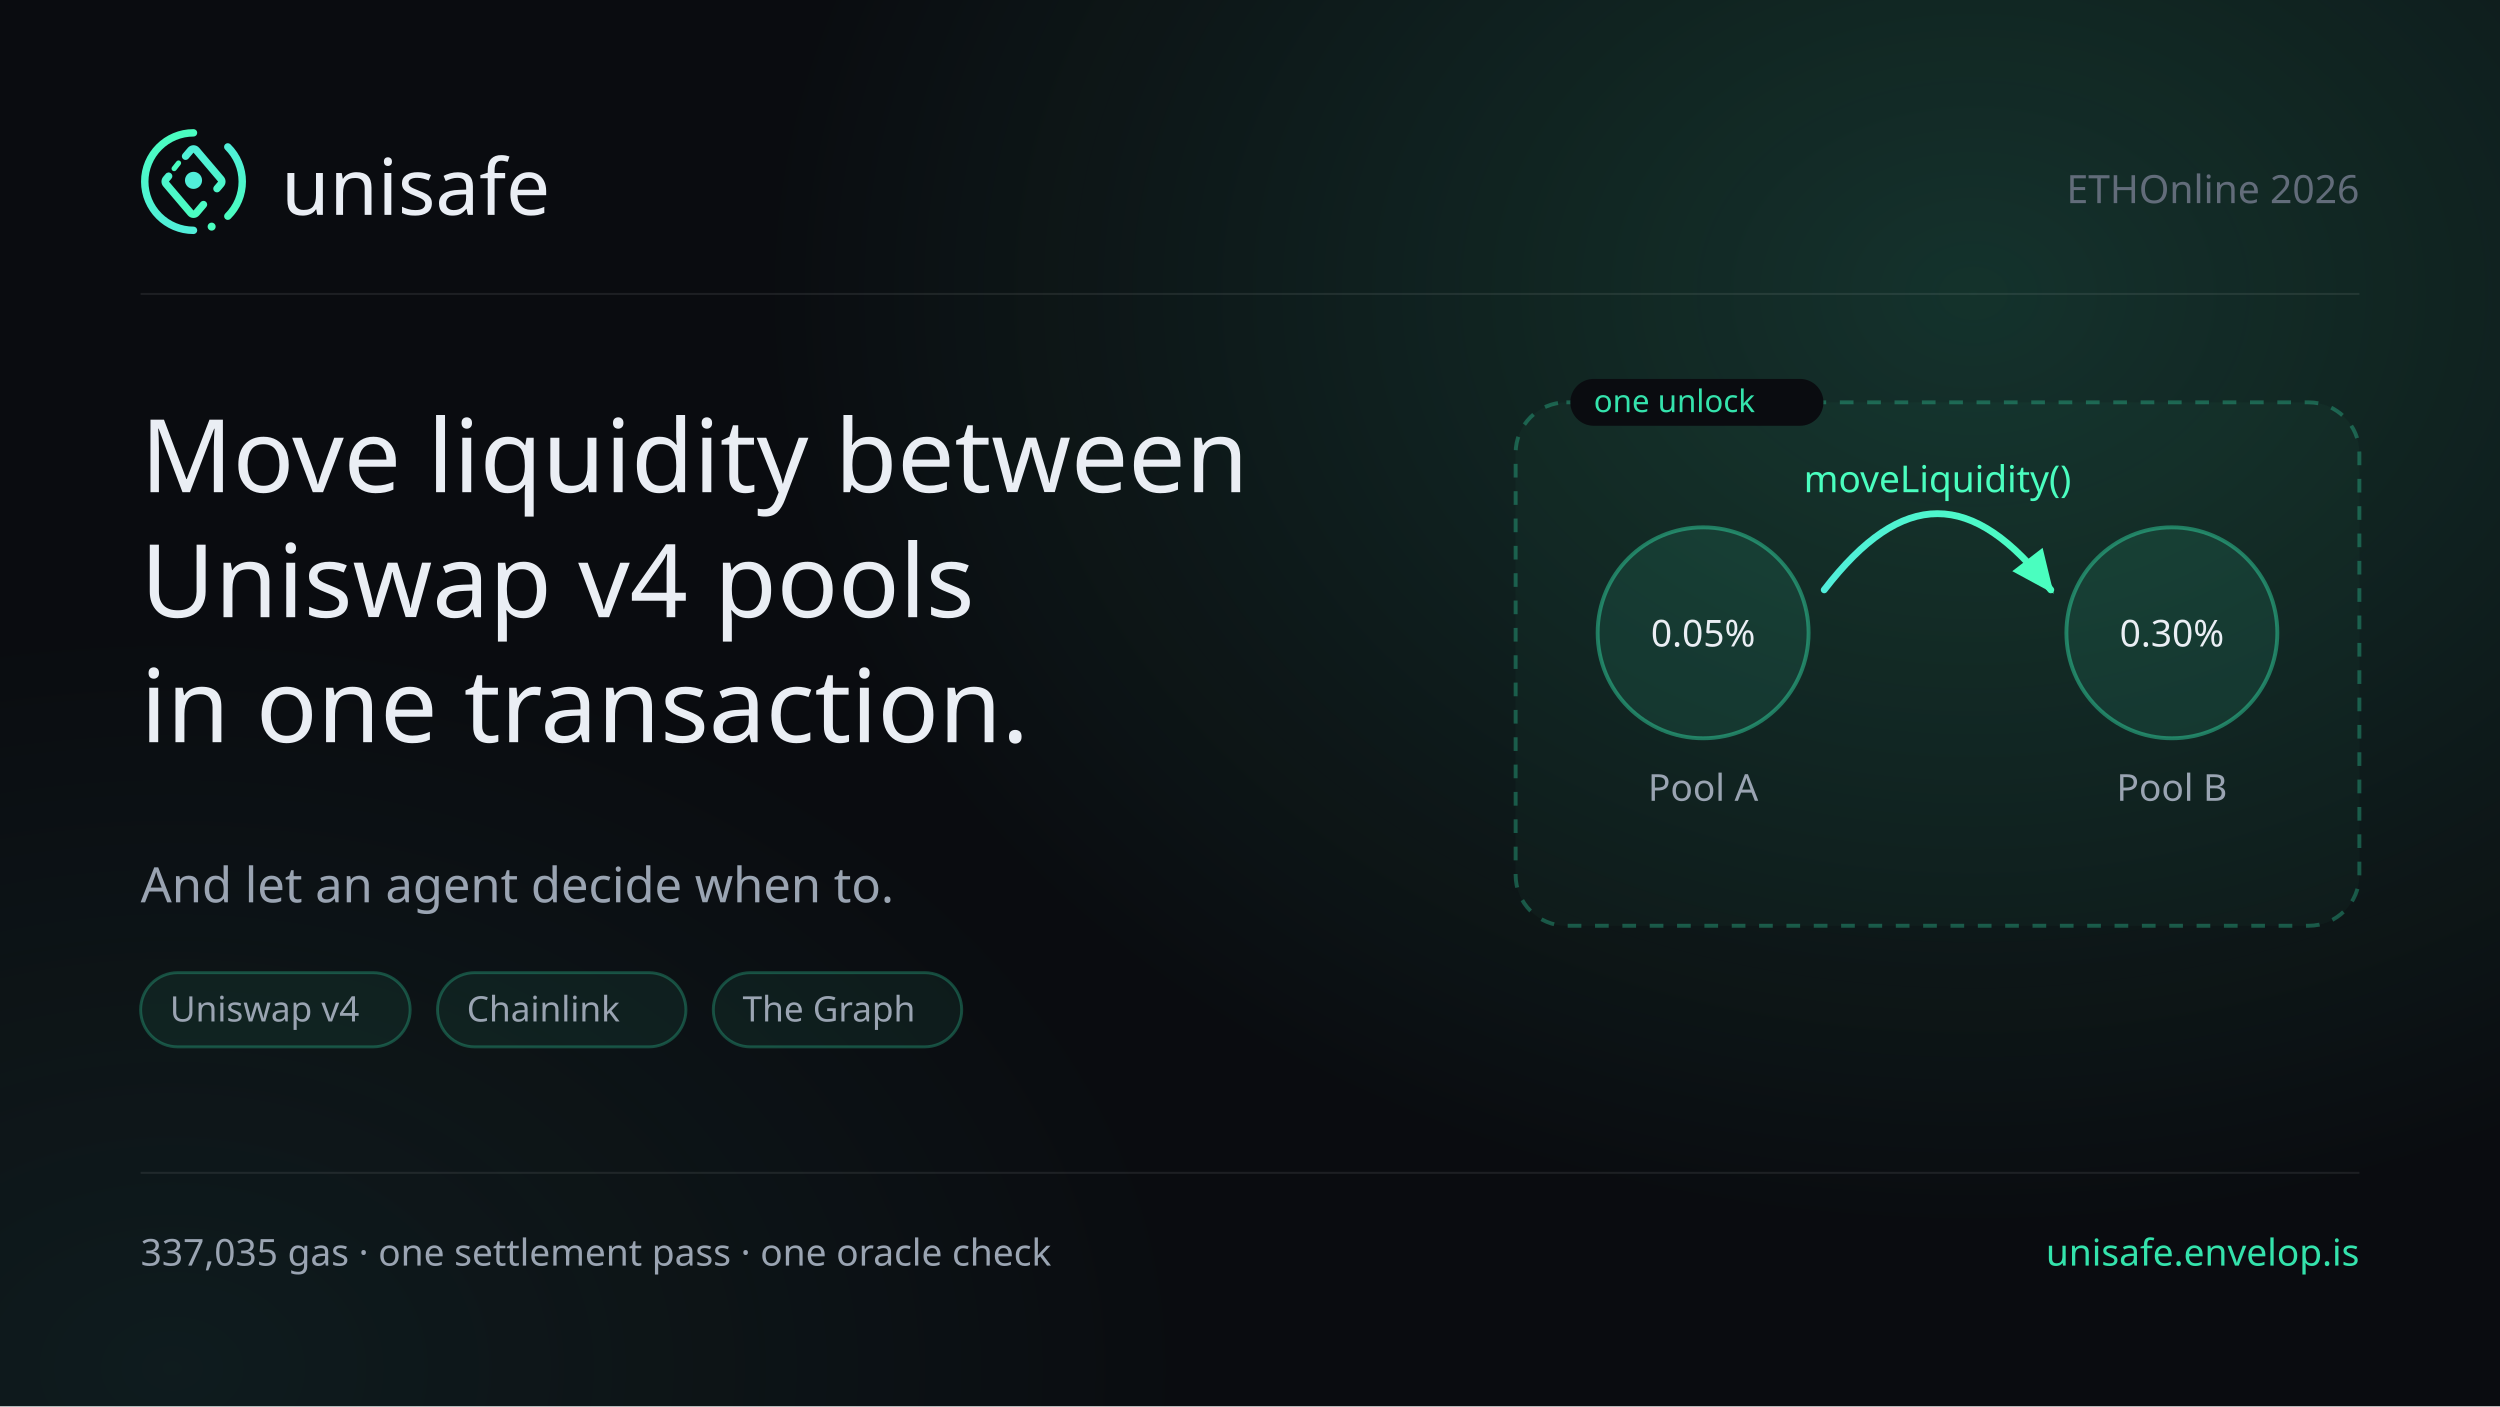
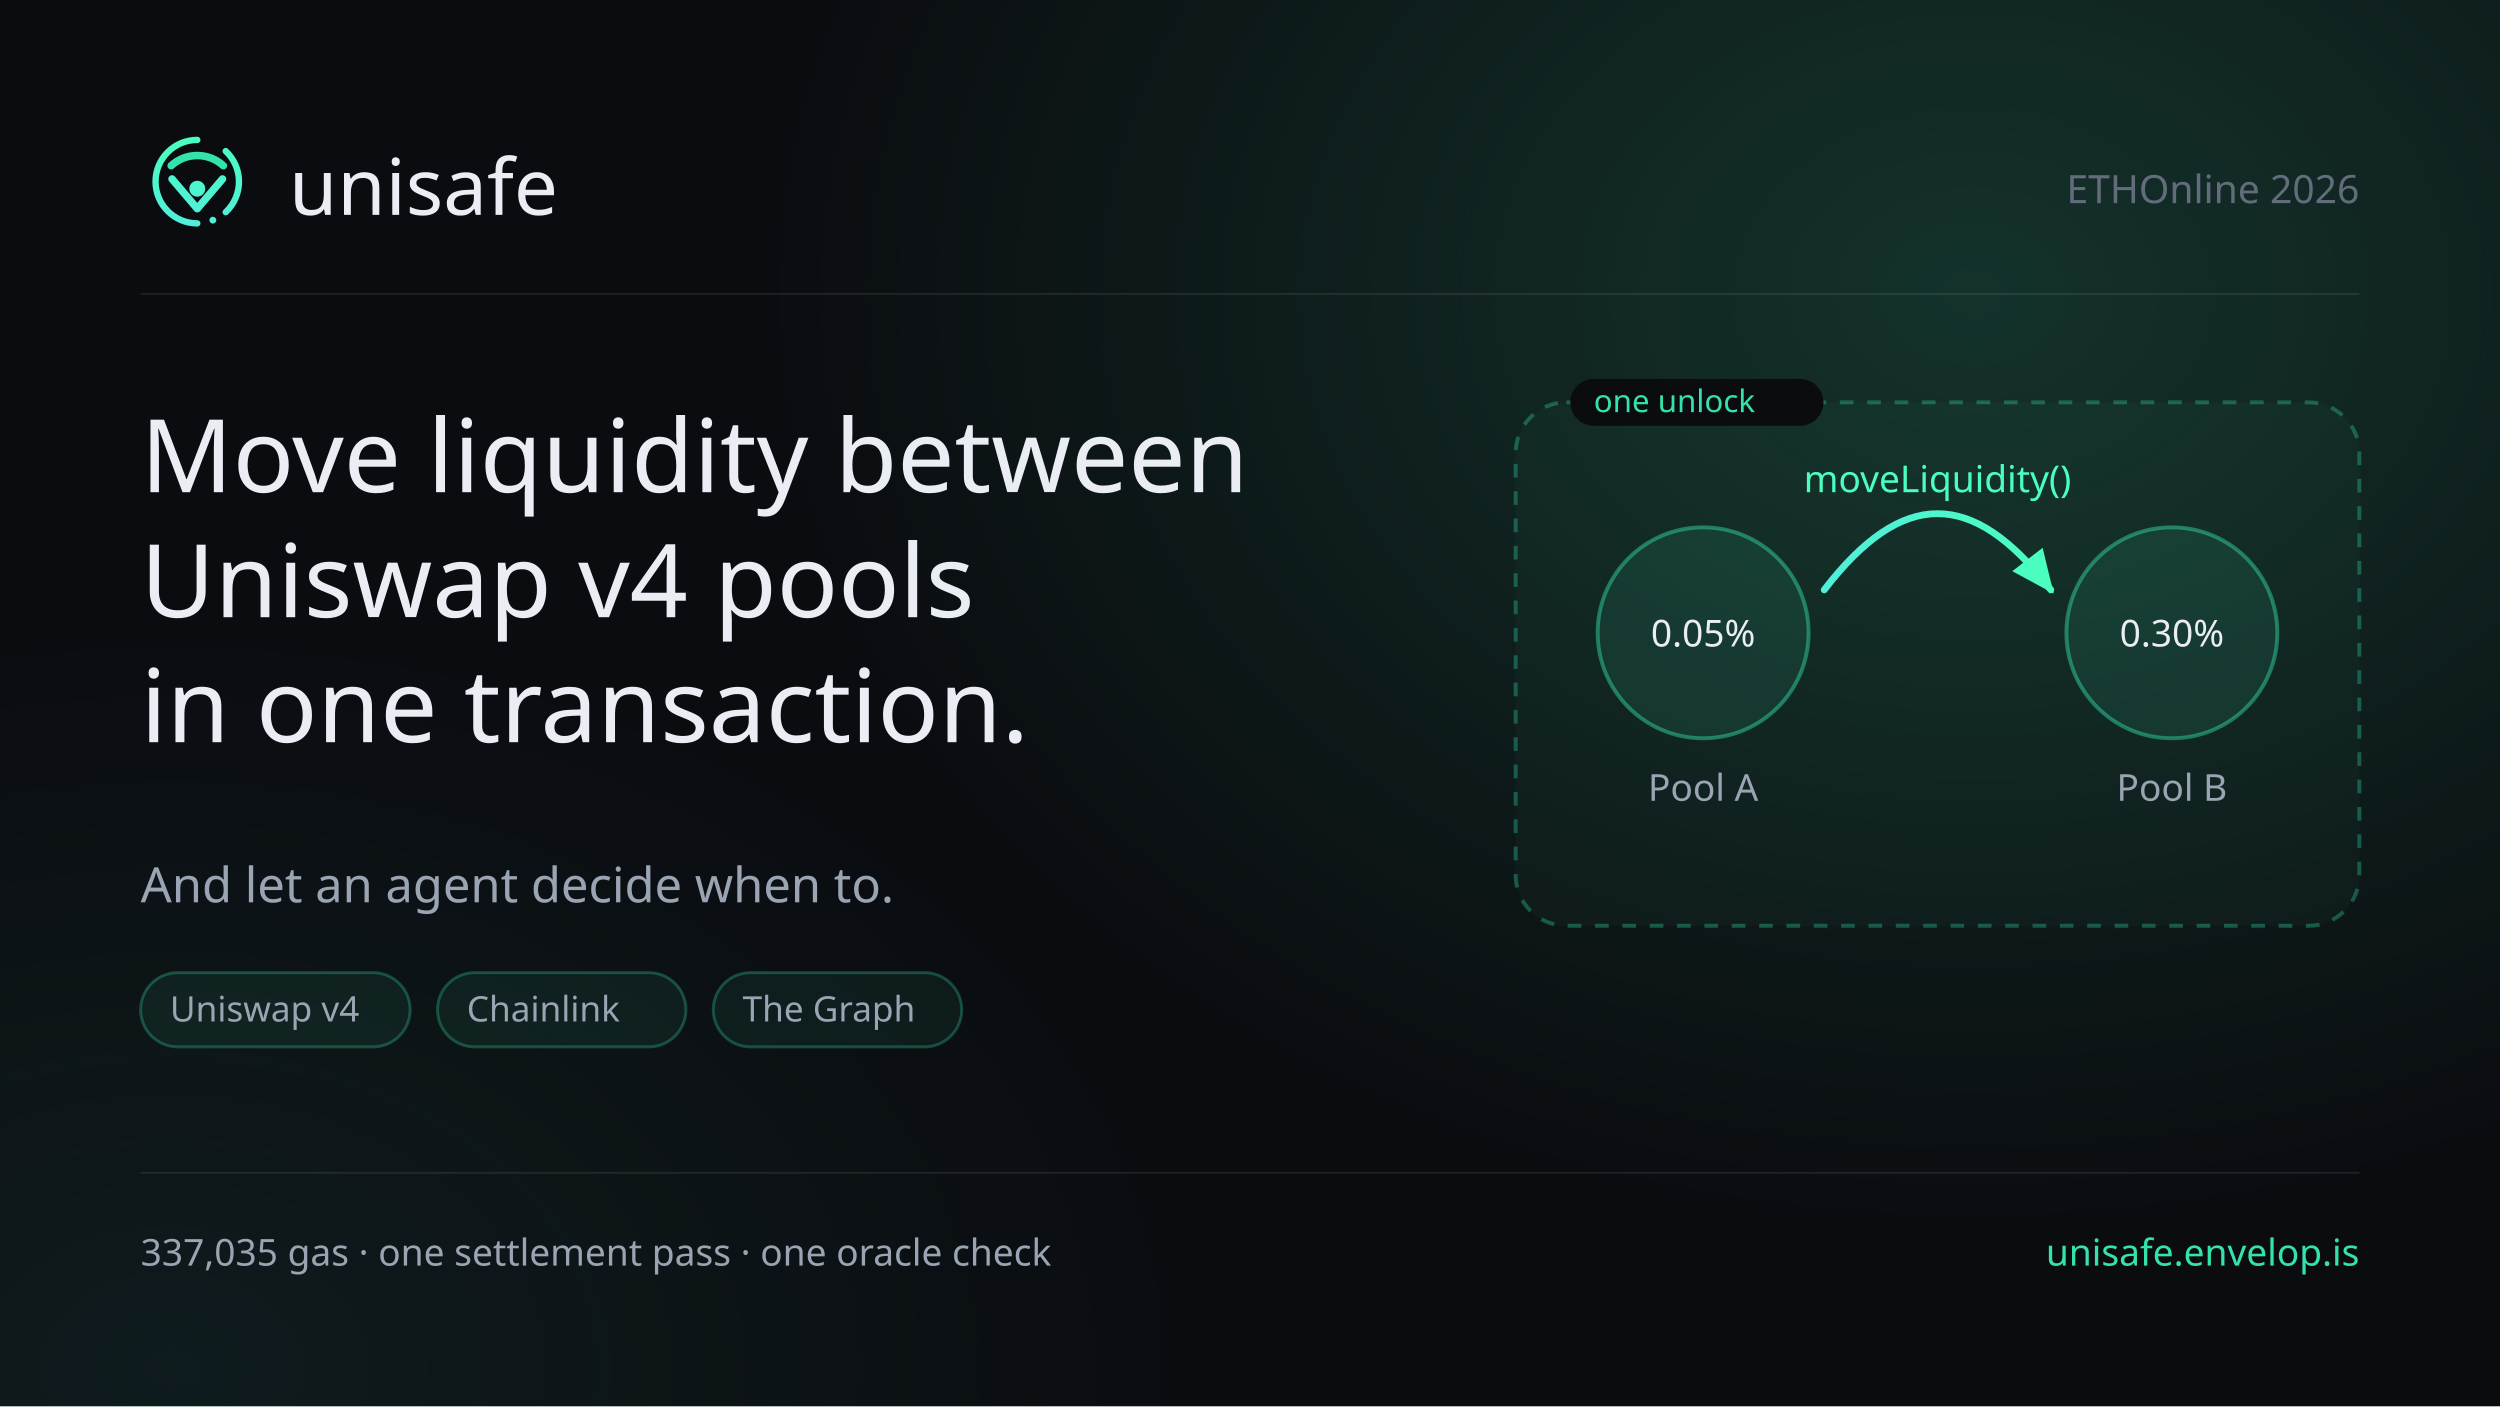
<svg xmlns="http://www.w3.org/2000/svg" width="1280" height="720" viewBox="0 0 1280 720">
  <defs>
    <radialGradient id="g1" cx="0.5" cy="0.5" r="0.5">
      <stop offset="0" stop-color="#4AFEBF" stop-opacity="0.16" />
      <stop offset="1" stop-color="#4AFEBF" stop-opacity="0" />
    </radialGradient>
    <radialGradient id="g2" cx="0.5" cy="0.5" r="0.5">
      <stop offset="0" stop-color="#51EEDA" stop-opacity="0.07" />
      <stop offset="1" stop-color="#51EEDA" stop-opacity="0" />
    </radialGradient>
    <linearGradient id="arrow" x1="0" y1="0" x2="1" y2="0">
      <stop offset="0" stop-color="#51EEDA" />
      <stop offset="1" stop-color="#4AFEBF" />
    </linearGradient>
    <marker id="head" viewBox="0 0 10 10" refX="8" refY="5" markerWidth="7" markerHeight="7" orient="auto-start-reverse">
      <path d="M0,1 L9,5 L0,9 z" fill="#4AFEBF" />
    </marker>
  </defs>
  <rect width="1280" height="720" fill="#0A0C10" />
  <ellipse cx="1010" cy="150" rx="620" ry="480" fill="url(#g1)" />
  <ellipse cx="90" cy="700" rx="520" ry="380" fill="url(#g2)" />
-   <g transform="translate(72,66) scale(0.45)">
-     <path d="M36.28 47.493C35.665 47.007 35.268 46.298 35.177 45.52C35.085 44.741 35.306 43.959 35.791 43.343L40.806 37.003C41.292 36.388 42.002 35.991 42.781 35.9C43.56 35.809 44.343 36.031 44.958 36.517C45.573 37.003 45.97 37.713 46.061 38.492C46.153 39.271 45.931 40.054 45.444 40.669L40.43 47.003C39.944 47.618 39.234 48.015 38.456 48.107C37.678 48.199 36.896 47.978 36.28 47.493V47.493Z" fill="#4AFEBF" />
-     <path d="M69.898 58.555C69.898 61.136 68.873 63.611 67.048 65.436C65.223 67.261 62.748 68.286 60.167 68.286C57.586 68.286 55.111 67.261 53.286 65.436C51.461 63.611 50.435 61.136 50.435 58.555C50.435 55.974 51.461 53.499 53.286 51.674C55.111 49.849 57.586 48.824 60.167 48.824C62.748 48.824 65.223 49.849 67.048 51.674C68.873 53.499 69.898 55.974 69.898 58.555V58.555Z" fill="#51EEDA" />
-     <path fill-rule="evenodd" clip-rule="evenodd" d="M66.622 98.352C65.827 99.287 64.838 100.038 63.725 100.554C62.611 101.069 61.398 101.336 60.171 101.336C58.944 101.336 57.731 101.069 56.617 100.554C55.504 100.038 54.515 99.287 53.72 98.352L25.732 65.415C24.432 63.885 23.719 61.942 23.719 59.934C23.719 57.926 24.432 55.984 25.732 54.454L28.538 51.158C28.892 50.717 29.331 50.351 29.83 50.082C30.328 49.813 30.875 49.647 31.438 49.594C32.001 49.54 32.57 49.6 33.109 49.77C33.649 49.94 34.15 50.216 34.581 50.582C35.012 50.949 35.365 51.398 35.62 51.904C35.874 52.409 36.025 52.96 36.063 53.525C36.101 54.09 36.025 54.656 35.84 55.191C35.655 55.726 35.364 56.218 34.986 56.639L32.18 59.934L60.168 92.872L68.281 83.319C69.009 82.464 70.046 81.933 71.165 81.843C72.285 81.753 73.394 82.111 74.249 82.839C75.104 83.566 75.635 84.604 75.725 85.723C75.815 86.842 75.457 87.951 74.729 88.806L66.622 98.352ZM84.114 71.224C83.69 70.864 83.341 70.424 83.088 69.929C82.834 69.434 82.68 68.894 82.635 68.339C82.59 67.784 82.655 67.227 82.826 66.697C82.997 66.168 83.27 65.677 83.631 65.254L88.156 59.94L60.168 27.003L54.276 33.934C53.538 34.753 52.511 35.253 51.411 35.326C50.312 35.4 49.227 35.042 48.388 34.328C47.548 33.614 47.02 32.602 46.915 31.505C46.811 30.408 47.138 29.313 47.828 28.454L53.72 21.522C54.515 20.588 55.503 19.838 56.617 19.323C57.73 18.809 58.942 18.543 60.168 18.543C61.395 18.543 62.606 18.809 63.72 19.323C64.833 19.838 65.821 20.588 66.616 21.522L94.604 54.454C97.29 57.618 97.29 62.257 94.604 65.415L90.079 70.74C89.352 71.595 88.315 72.126 87.197 72.217C86.078 72.307 84.969 71.95 84.114 71.224V71.224Z" fill="url(#paint0_linear_1718_3882_b)" />
-     <path fill-rule="evenodd" clip-rule="evenodd" d="M60.166 8.698C46.578 8.698 33.546 14.097 23.937 23.705C14.329 33.314 8.931 46.346 8.931 59.934C8.931 73.523 14.329 86.555 23.937 96.163C33.546 105.772 46.578 111.17 60.166 111.17C60.722 111.17 61.273 111.28 61.786 111.492C62.3 111.705 62.766 112.017 63.159 112.41C63.553 112.803 63.864 113.27 64.077 113.783C64.29 114.297 64.399 114.847 64.399 115.403C64.399 115.959 64.29 116.509 64.077 117.023C63.864 117.536 63.553 118.003 63.159 118.396C62.766 118.789 62.3 119.101 61.786 119.314C61.273 119.526 60.722 119.636 60.166 119.636C27.193 119.636 0.465 92.907 0.465 59.934C0.465 26.961 27.193 0.239 60.166 0.239C61.289 0.239 62.366 0.685 63.159 1.479C63.953 2.272 64.399 3.349 64.399 4.472C64.399 5.594 63.953 6.671 63.159 7.465C62.366 8.258 61.289 8.704 60.166 8.704V8.698Z" fill="url(#paint1_linear_1718_3882_b)" />
-     <path fill-rule="evenodd" clip-rule="evenodd" d="M96.203 102.316C95.414 101.519 94.974 100.441 94.98 99.319C94.985 98.198 95.436 97.124 96.233 96.334C101.048 91.575 104.868 85.907 107.473 79.658C110.077 73.409 111.413 66.704 111.403 59.934C111.403 45.702 105.612 32.83 96.233 23.54C95.826 23.152 95.501 22.686 95.276 22.171C95.052 21.655 94.932 21.1 94.924 20.538C94.917 19.975 95.021 19.417 95.231 18.895C95.442 18.374 95.754 17.9 96.15 17.5C96.546 17.101 97.018 16.784 97.537 16.569C98.057 16.354 98.614 16.244 99.176 16.247C99.739 16.25 100.295 16.364 100.812 16.584C101.33 16.804 101.799 17.125 102.191 17.528C107.8 23.073 112.251 29.677 115.285 36.957C118.32 44.237 119.878 52.047 119.868 59.934C119.879 67.822 118.321 75.634 115.287 82.915C112.252 90.195 107.8 96.801 102.191 102.346C101.796 102.738 101.327 103.047 100.813 103.258C100.298 103.468 99.747 103.575 99.191 103.572C98.634 103.569 98.084 103.457 97.572 103.242C97.059 103.026 96.594 102.712 96.203 102.316V102.316Z" fill="url(#paint2_linear_1718_3882_b)" />
-     <path d="M85.349 111.188C85.349 112.394 84.869 113.552 84.016 114.405C83.163 115.258 82.006 115.737 80.799 115.737C79.593 115.737 78.436 115.258 77.582 114.405C76.729 113.552 76.25 112.394 76.25 111.188C76.25 109.981 76.729 108.824 77.582 107.971C78.436 107.118 79.593 106.639 80.799 106.639C82.006 106.639 83.163 107.118 84.016 107.971C84.869 108.824 85.349 109.981 85.349 111.188V111.188Z" fill="#4AFEBF" />
-     <defs>
-       <linearGradient id="paint0_linear_1718_3882_b" x1="60.168" y1="101.331" x2="60.168" y2="18.537" gradientUnits="userSpaceOnUse">
-         <stop stop-color="#4AFEBF" />
-         <stop offset="1" stop-color="#51EEDA" />
-       </linearGradient>
-       <linearGradient id="paint1_linear_1718_3882_b" x1="32.435" y1="0.233" x2="32.435" y2="119.636" gradientUnits="userSpaceOnUse">
-         <stop stop-color="#4AFEBF" />
-         <stop offset="1" stop-color="#51EEDA" />
-       </linearGradient>
-       <linearGradient id="paint2_linear_1718_3882_b" x1="107.427" y1="103.57" x2="107.427" y2="16.299" gradientUnits="userSpaceOnUse">
-         <stop stop-color="#4AFEBF" />
-         <stop offset="1" stop-color="#51EEDA" />
-       </linearGradient>
-     </defs>
+   <defs>
+     <linearGradient id="mgb" x1="0" y1="54" x2="0" y2="458" gradientUnits="userSpaceOnUse">
+       <stop offset="0" stop-color="#4AFEBF" />
+       <stop offset="1" stop-color="#51EEDA" />
+     </linearGradient>
+   </defs>
+   <g transform="translate(72,64) scale(0.113281)">
+     <g fill="none" stroke="url(#mgb)" stroke-width="28.8" stroke-linecap="round">
+       <path d="M 256 67.4 A 188.6 188.6 0 0 0 256 444.6" />
+       <path d="M 384.6 118.1 A 188.6 188.6 0 0 1 384.6 393.9" />
+     </g>
+     <circle cx="326.4" cy="430.2" r="15.5" fill="url(#mgb)" />
+     <g transform="translate(0,-12)">
+       <path d="M 138 196 A 174.3 174.3 0 0 1 374 196" fill="none" stroke="#34E3AC" stroke-width="34" stroke-linecap="round" />
+       <path d="M 142 256 L 256 390.2 L 370 256" fill="none" stroke="url(#mgb)" stroke-width="34" stroke-linecap="round" stroke-linejoin="round" />
+       <circle cx="256" cy="300" r="36" fill="url(#mgb)" />
+     </g>
  </g>
-   <text x="144" y="110" font-family="SG Bold" font-size="40" fill="#EAEEF4" text-anchor="start">unisafe</text>
+   <text x="148" y="110" font-family="SG Bold" font-size="40" fill="#EAEEF4" text-anchor="start">unisafe</text>
  <text x="1208" y="104" font-family="JBM Medium" font-size="20" fill="#626C7A" text-anchor="end">ETHOnline 2026</text>
  <rect x="72" y="150" width="1136" height="1" fill="#FFFFFF" fill-opacity="0.08" />
  <text x="72" y="252" font-family="SG Bold" font-size="52" fill="#EAEEF4" text-anchor="start">Move liquidity between</text>
  <text x="72" y="316" font-family="SG Bold" font-size="52" fill="#EAEEF4" text-anchor="start">Uniswap v4 pools</text>
  <text x="72" y="380" font-family="SG Bold" font-size="52" fill="#EAEEF4" text-anchor="start">in one transaction.</text>
  <text x="72" y="462" font-family="HG Regular" font-size="25" fill="#9AA4B2" text-anchor="start">And let an agent decide when to.</text>
  <rect x="776" y="206" width="432" height="268" rx="26" fill="#4AFEBF" fill-opacity="0.03" stroke="#34E3AC" stroke-opacity="0.32" stroke-width="2" stroke-dasharray="7 7" />
  <rect x="804" y="194" width="129.6" height="24" rx="12" fill="#0A0C10" />
  <text x="816" y="211" font-family="JBM Medium" font-size="16" fill="#34E3AC" text-anchor="start">one  unlock</text>
  <circle cx="872" cy="324" r="54" fill="#4AFEBF" fill-opacity="0.09" stroke="#34E3AC" stroke-opacity="0.45" stroke-width="2" />
  <text x="872" y="331" font-family="JBM Medium" font-size="19" fill="#EAEEF4" text-anchor="middle">0.05%</text>
  <text x="872" y="410" font-family="HG SemiBold" font-size="19" fill="#9AA4B2" text-anchor="middle">Pool A</text>
  <circle cx="1112" cy="324" r="54" fill="#4AFEBF" fill-opacity="0.09" stroke="#34E3AC" stroke-opacity="0.45" stroke-width="2" />
  <text x="1112" y="331" font-family="JBM Medium" font-size="19" fill="#EAEEF4" text-anchor="middle">0.30%</text>
  <text x="1112" y="410" font-family="HG SemiBold" font-size="19" fill="#9AA4B2" text-anchor="middle">Pool B</text>
  <path d="M934,302 C974,250 1010,250 1050,302" fill="none" stroke="url(#arrow)" stroke-width="3.5" stroke-linecap="round" marker-end="url(#head)" />
  <text x="992.0" y="252" font-family="JBM Medium" font-size="19" fill="#4AFEBF" text-anchor="middle">moveLiquidity()</text>
  <rect x="72" y="498" width="138.0" height="38" rx="19" fill="#4AFEBF" fill-opacity="0.06" stroke="#34E3AC" stroke-opacity="0.28" stroke-width="1.5" />
  <text x="87" y="523" font-family="JBM Medium" font-size="18" fill="#9AA4B2" text-anchor="start">Uniswap v4</text>
  <rect x="224.0" y="498" width="127.2" height="38" rx="19" fill="#4AFEBF" fill-opacity="0.06" stroke="#34E3AC" stroke-opacity="0.28" stroke-width="1.5" />
  <text x="239.0" y="523" font-family="JBM Medium" font-size="18" fill="#9AA4B2" text-anchor="start">Chainlink</text>
  <rect x="365.2" y="498" width="127.2" height="38" rx="19" fill="#4AFEBF" fill-opacity="0.06" stroke="#34E3AC" stroke-opacity="0.28" stroke-width="1.5" />
  <text x="380.2" y="523" font-family="JBM Medium" font-size="18" fill="#9AA4B2" text-anchor="start">The Graph</text>
  <rect x="72" y="600" width="1136" height="1" fill="#FFFFFF" fill-opacity="0.08" />
  <text x="72" y="648" font-family="JBM Medium" font-size="19" fill="#9AA4B2" text-anchor="start">337,035 gas   ·   one settlement pass   ·   one oracle check</text>
  <text x="1208" y="648" font-family="JBM Medium" font-size="19" fill="#34E3AC" text-anchor="end">unisafe.envelop.is</text>
</svg>
